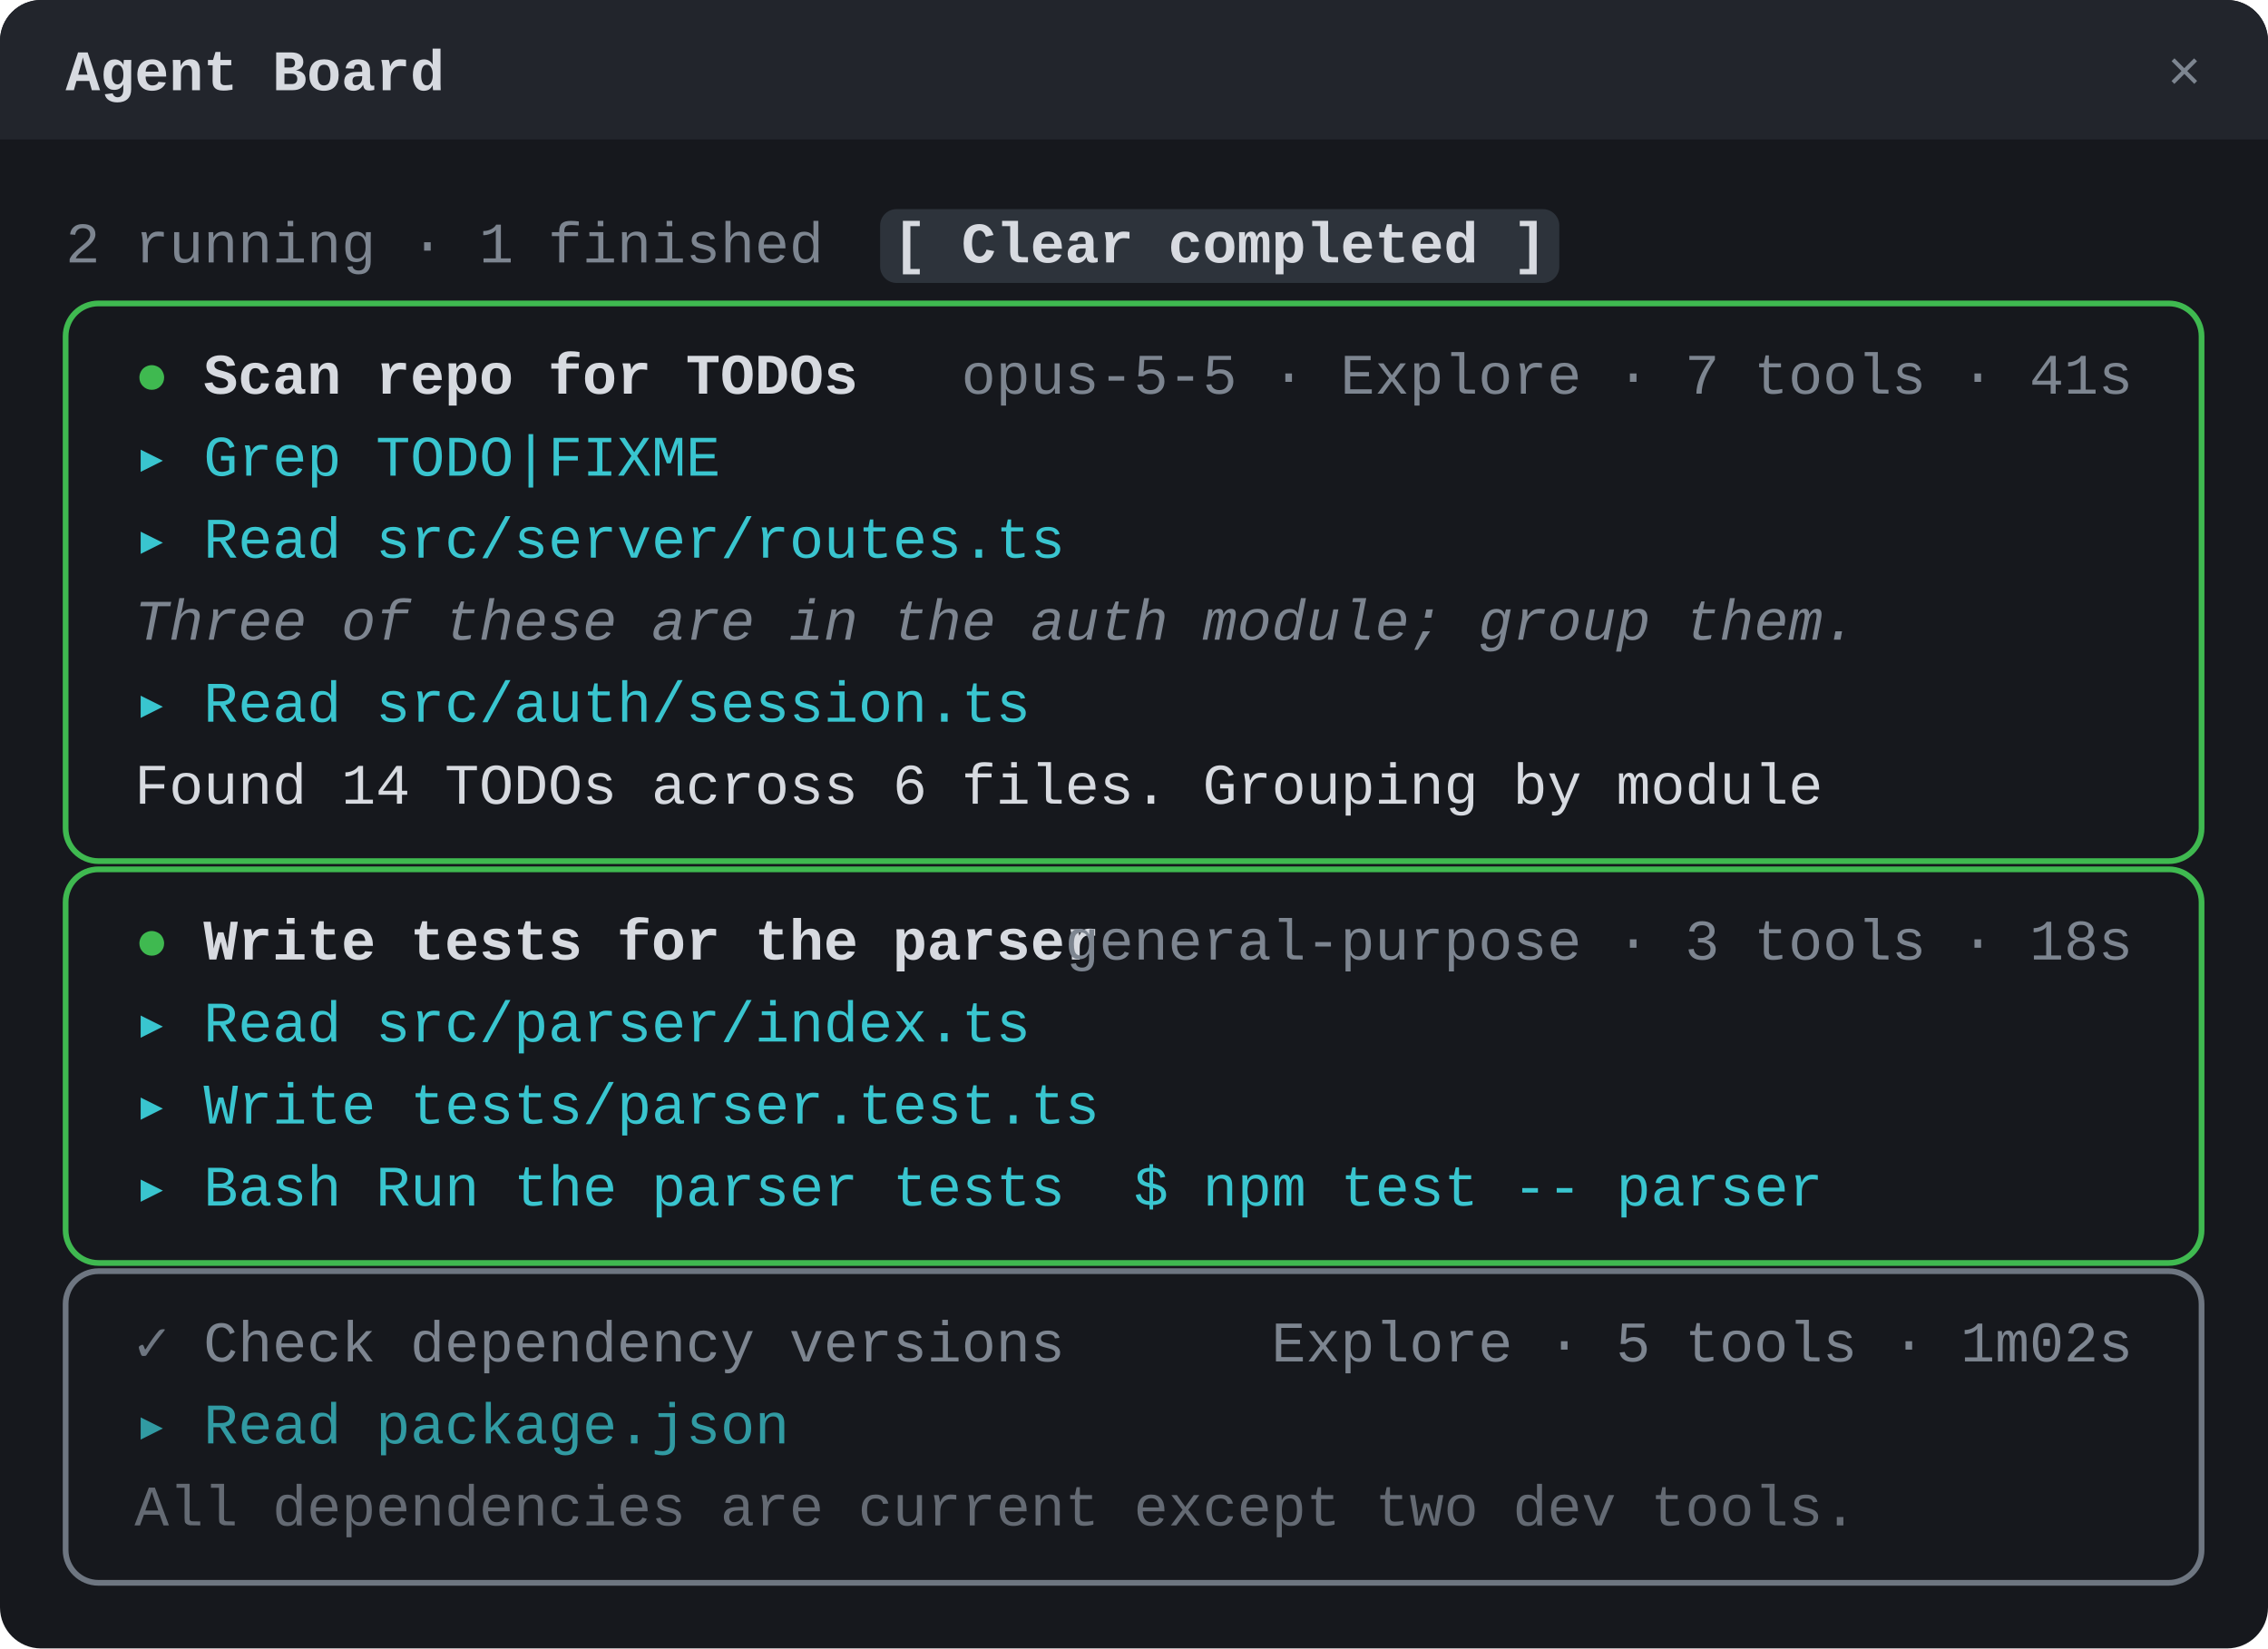
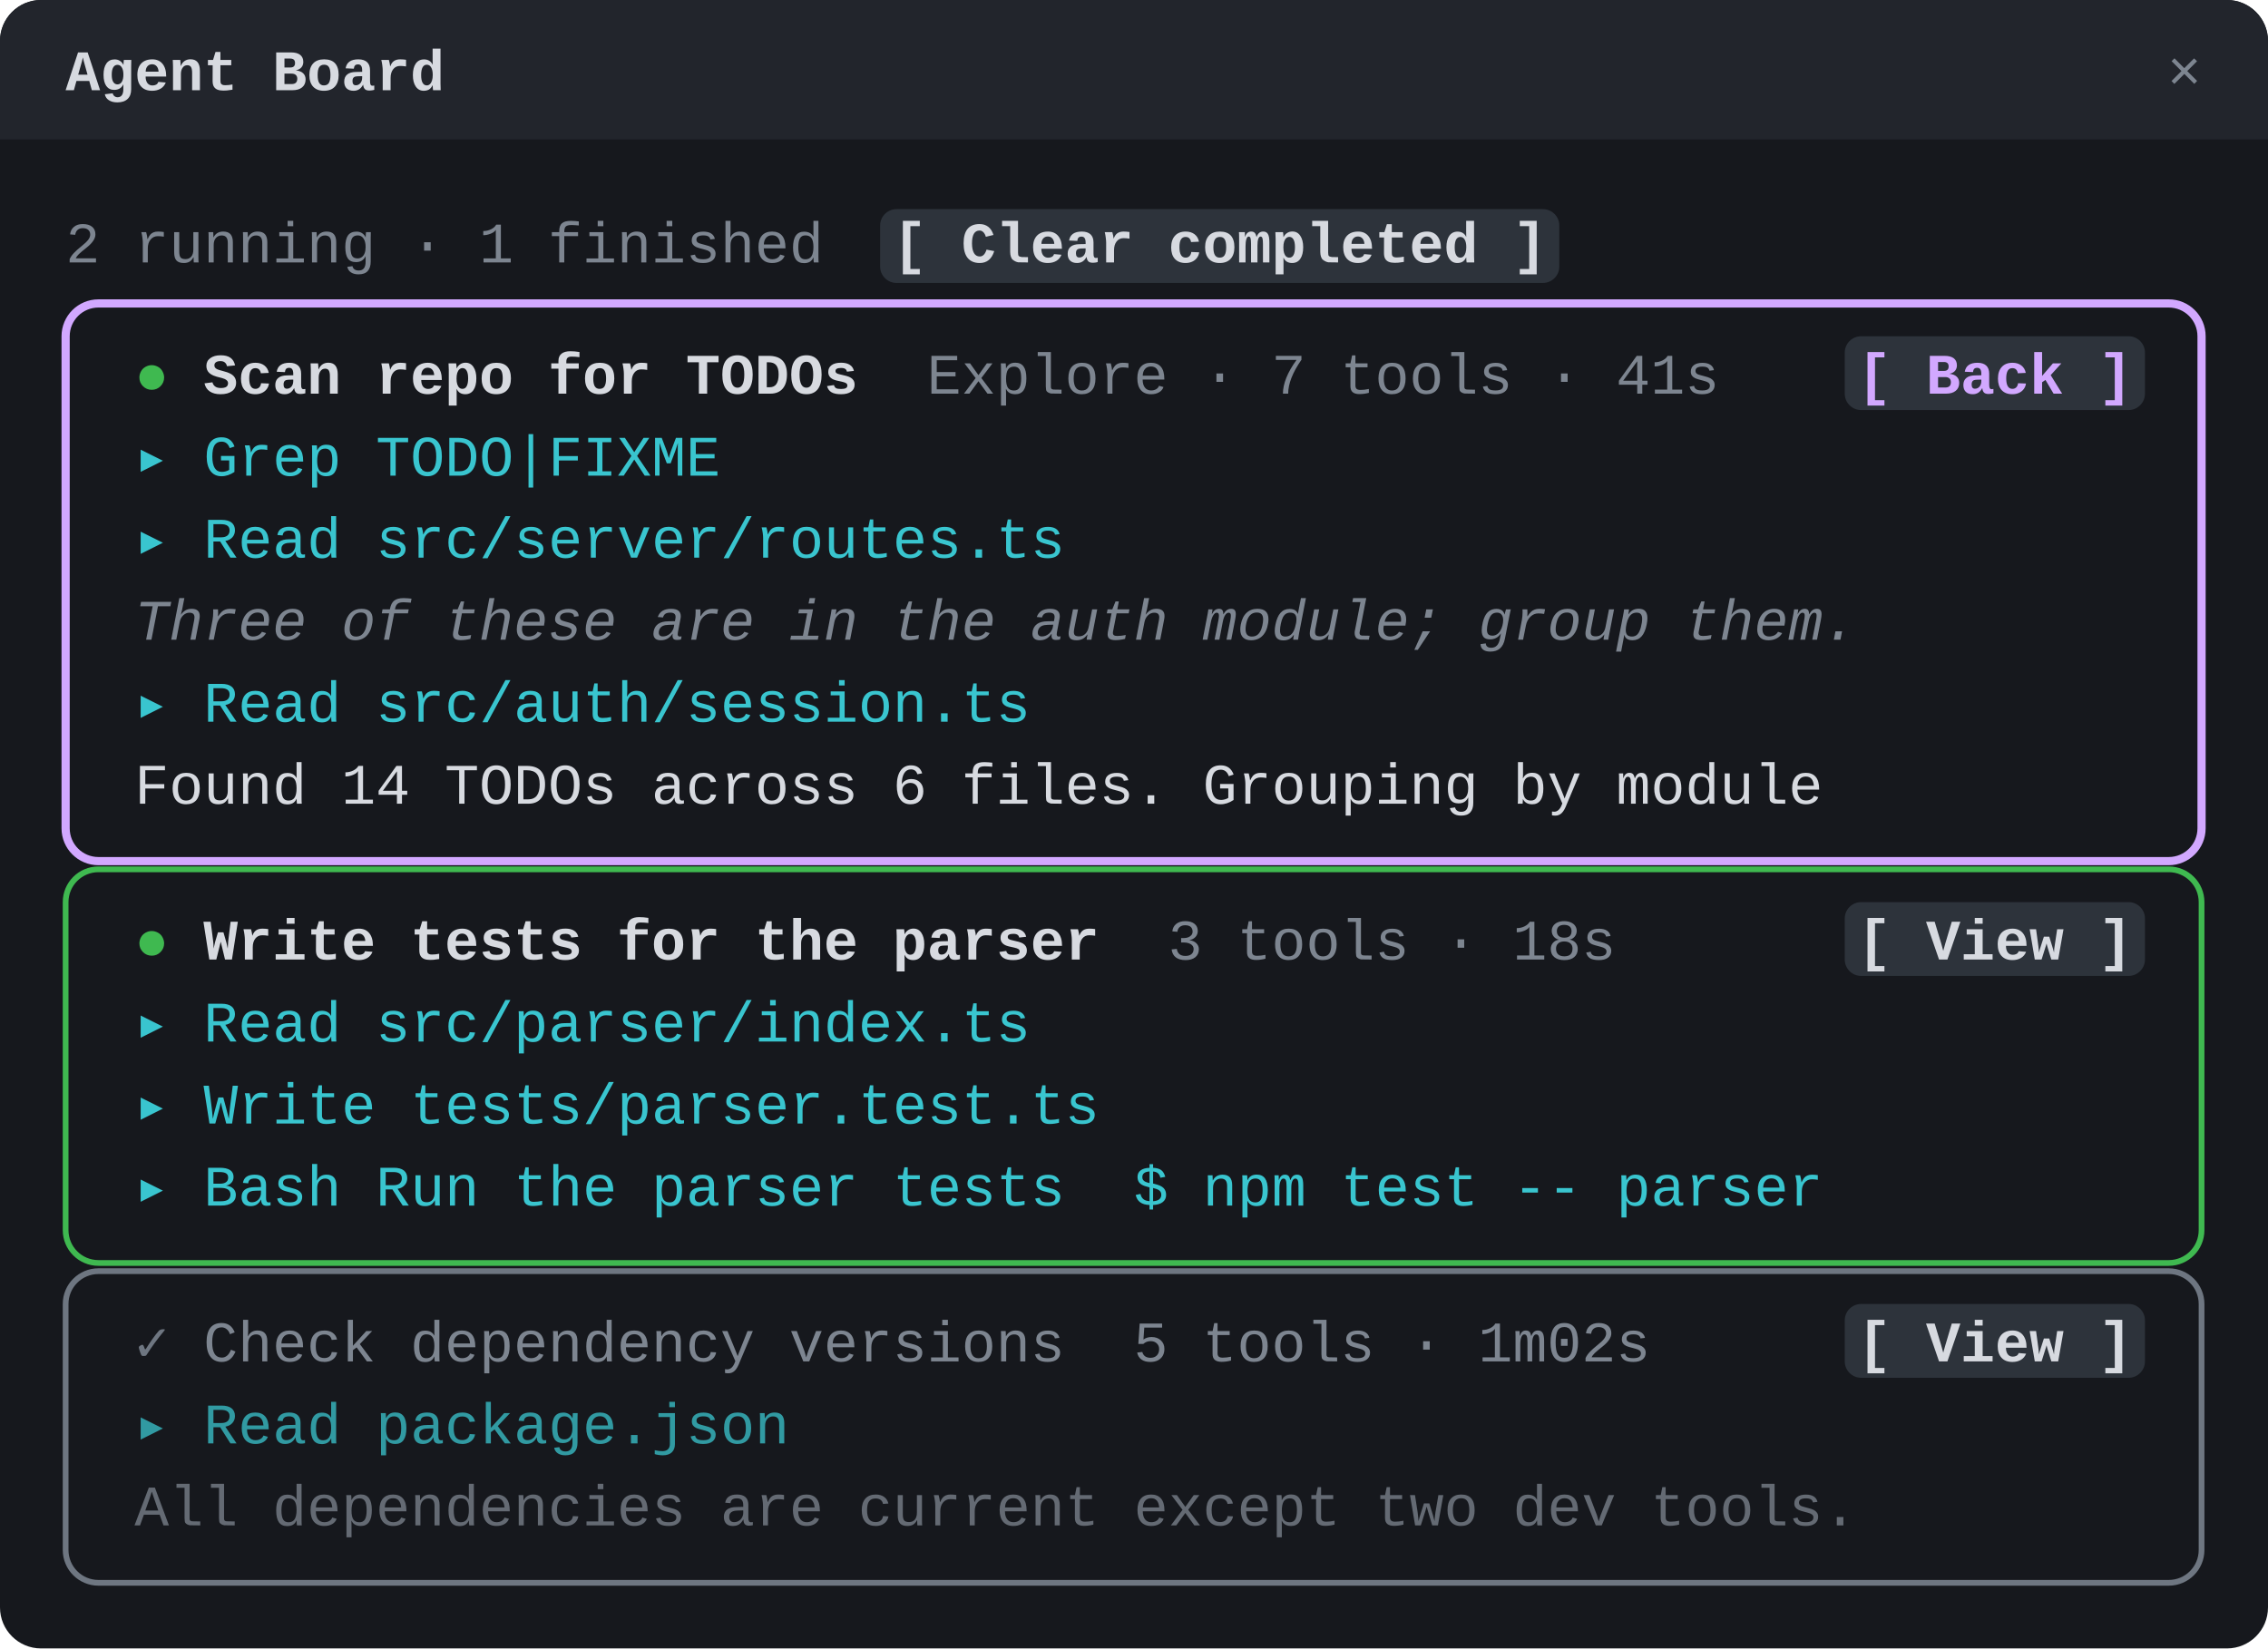
<svg xmlns="http://www.w3.org/2000/svg" width="553" height="402" viewBox="0 0 553 402" font-family="ui-monospace, SFMono-Regular, Menlo, Consolas, 'Liberation Mono', monospace" font-size="14">
  <rect width="100%" height="100%" rx="10" fill="#16181d" />
  <path d="M0 10 a10 10 0 0 1 10 -10 h533 a10 10 0 0 1 10 10 v24 h-553 z" fill="#22252c" />
  <text x="16.0" y="22.0" fill="#d7dae0" font-weight="700" xml:space="preserve">Agent Board</text>
  <text x="528.4" y="22.0" fill="#7d8590" xml:space="preserve">×</text>
  <text x="16.0" y="64.0" fill="#7d8590" xml:space="preserve">2 running · 1 finished  </text>
  <rect x="214.6" y="51" width="165.6" height="18" rx="4" fill="#2d333b" />
  <text x="217.6" y="64.0" fill="#d7dae0" font-weight="700" xml:space="preserve">[ Clear completed ]</text>
-   <rect x="16" y="74" width="520.8" height="136" rx="8" fill="none" stroke="#3fb950" stroke-width="1.4" />
+   <rect x="16" y="74" width="520.8" height="136" rx="8" fill="none" stroke="#d2a8ff" stroke-width="2" />
  <text x="32.8" y="96.0" fill="#3fb950" font-weight="700" xml:space="preserve">●</text>
  <text x="49.6" y="96.0" fill="#d7dae0" font-weight="700" xml:space="preserve">Scan repo for TODOs</text>
-   <text x="234.4" y="96.0" fill="#7d8590" xml:space="preserve">opus-5-5 · Explore · 7 tools · 41s</text>
+   <text x="226.0" y="96.0" fill="#7d8590" xml:space="preserve">Explore · 7 tools · 41s</text>
+   <rect x="449.8" y="82" width="73.2" height="18" rx="4" fill="#2d333b" />
+   <text x="452.8" y="96.0" fill="#d2a8ff" font-weight="700" xml:space="preserve">[ Back ]</text>
  <text x="32.8" y="116.0" fill="#39c5cf" xml:space="preserve">▸ Grep TODO|FIXME</text>
  <text x="32.8" y="136.0" fill="#39c5cf" xml:space="preserve">▸ Read src/server/routes.ts</text>
  <text x="32.8" y="156.0" fill="#7d8590" font-style="italic" xml:space="preserve">Three of these are in the auth module; group them.</text>
  <text x="32.8" y="176.0" fill="#39c5cf" xml:space="preserve">▸ Read src/auth/session.ts</text>
  <text x="32.8" y="196.0" fill="#d7dae0" xml:space="preserve">Found 14 TODOs across 6 files. Grouping by module</text>
  <rect x="16" y="212" width="520.8" height="96" rx="8" fill="none" stroke="#3fb950" stroke-width="1.4" />
  <text x="32.8" y="234.0" fill="#3fb950" font-weight="700" xml:space="preserve">●</text>
  <text x="49.6" y="234.0" fill="#d7dae0" font-weight="700" xml:space="preserve">Write tests for the parser</text>
-   <text x="259.6" y="234.0" fill="#7d8590" xml:space="preserve">general-purpose · 3 tools · 18s</text>
+   <text x="284.8" y="234.0" fill="#7d8590" xml:space="preserve">3 tools · 18s</text>
+   <rect x="449.8" y="220" width="73.2" height="18" rx="4" fill="#2d333b" />
+   <text x="452.8" y="234.0" fill="#d7dae0" font-weight="700" xml:space="preserve">[ View ]</text>
  <text x="32.8" y="254.0" fill="#39c5cf" xml:space="preserve">▸ Read src/parser/index.ts</text>
  <text x="32.8" y="274.0" fill="#39c5cf" xml:space="preserve">▸ Write tests/parser.test.ts</text>
  <text x="32.8" y="294.0" fill="#39c5cf" xml:space="preserve">▸ Bash Run the parser tests  $ npm test -- parser</text>
  <rect x="16" y="310" width="520.8" height="76" rx="8" fill="none" stroke="#6e7681" stroke-width="1.4" />
  <text x="32.8" y="332.0" fill="#6e7681" font-weight="700" xml:space="preserve">✓</text>
  <text x="49.6" y="332.0" fill="#7d8590" xml:space="preserve">Check dependency versions</text>
-   <text x="310.0" y="332.0" fill="#7d8590" xml:space="preserve">Explore · 5 tools · 1m02s</text>
+   <text x="276.4" y="332.0" fill="#7d8590" xml:space="preserve">5 tools · 1m02s</text>
+   <rect x="449.8" y="318" width="73.2" height="18" rx="4" fill="#2d333b" />
+   <text x="452.8" y="332.0" fill="#d7dae0" font-weight="700" xml:space="preserve">[ View ]</text>
  <text x="32.8" y="352.0" fill="#39c5cf" opacity="0.75" xml:space="preserve">▸ Read package.json</text>
  <text x="32.8" y="372.0" fill="#7d8590" opacity="0.75" xml:space="preserve">All dependencies are current except two dev tools.</text>
</svg>
